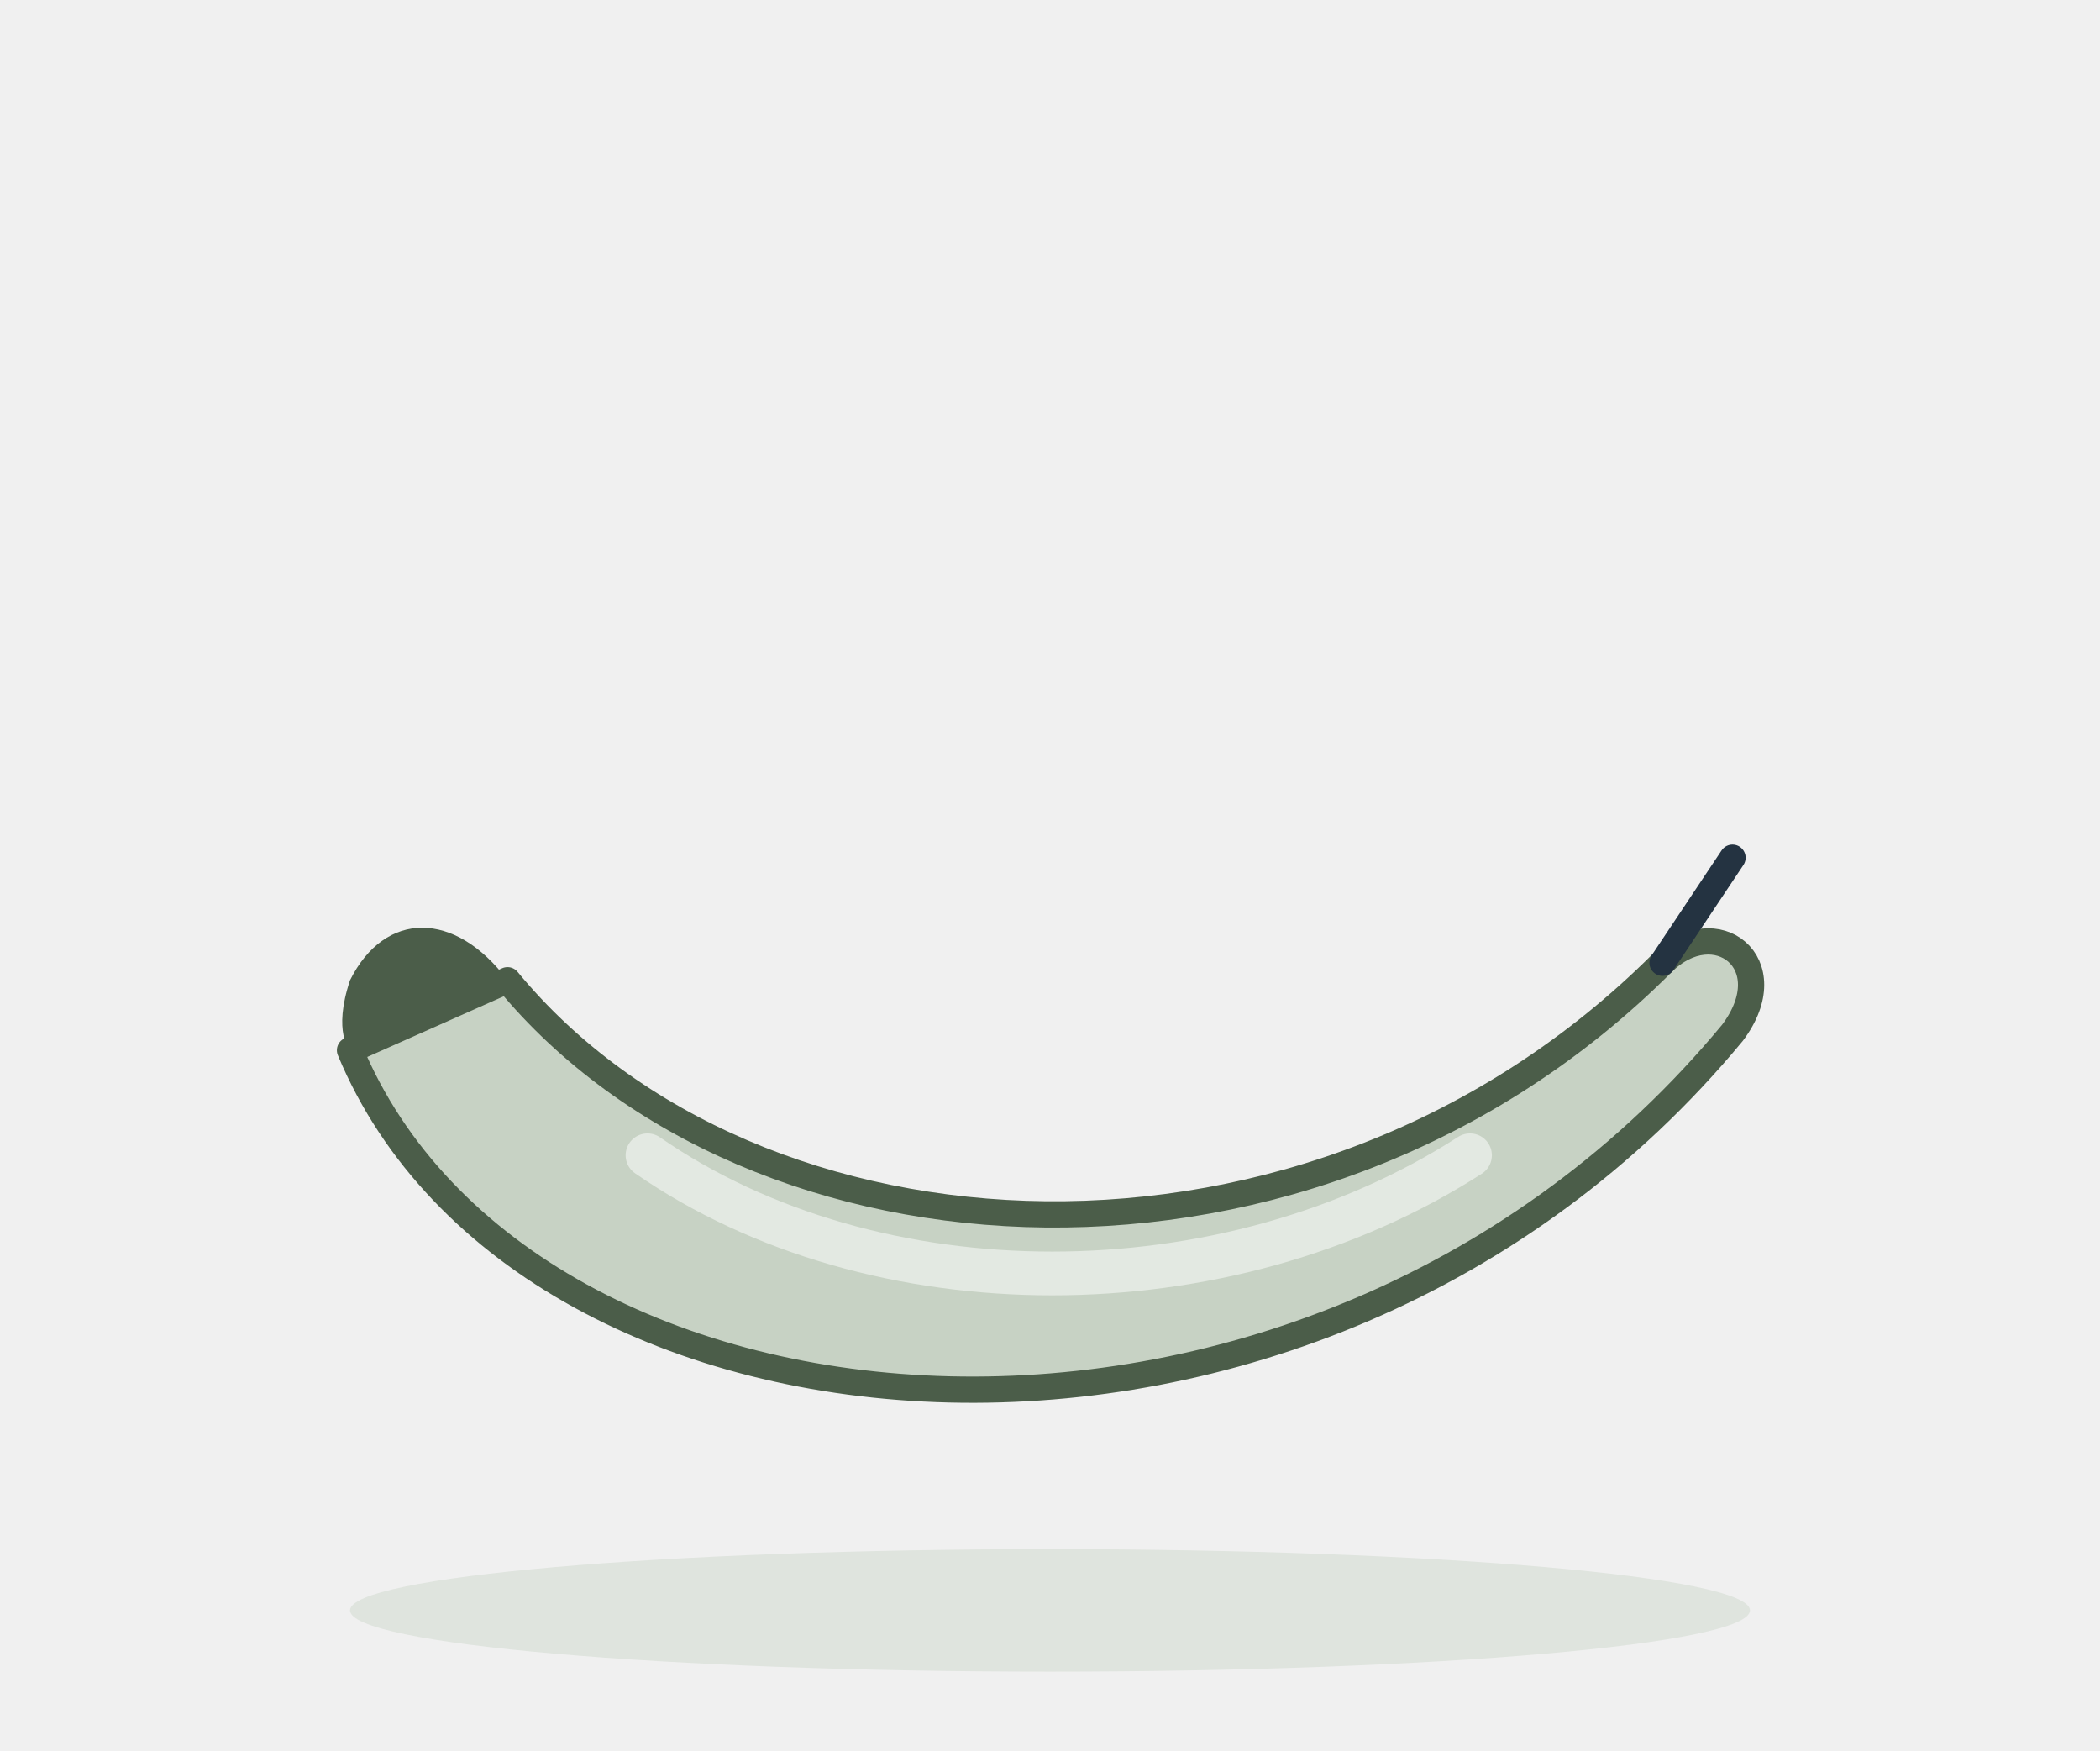
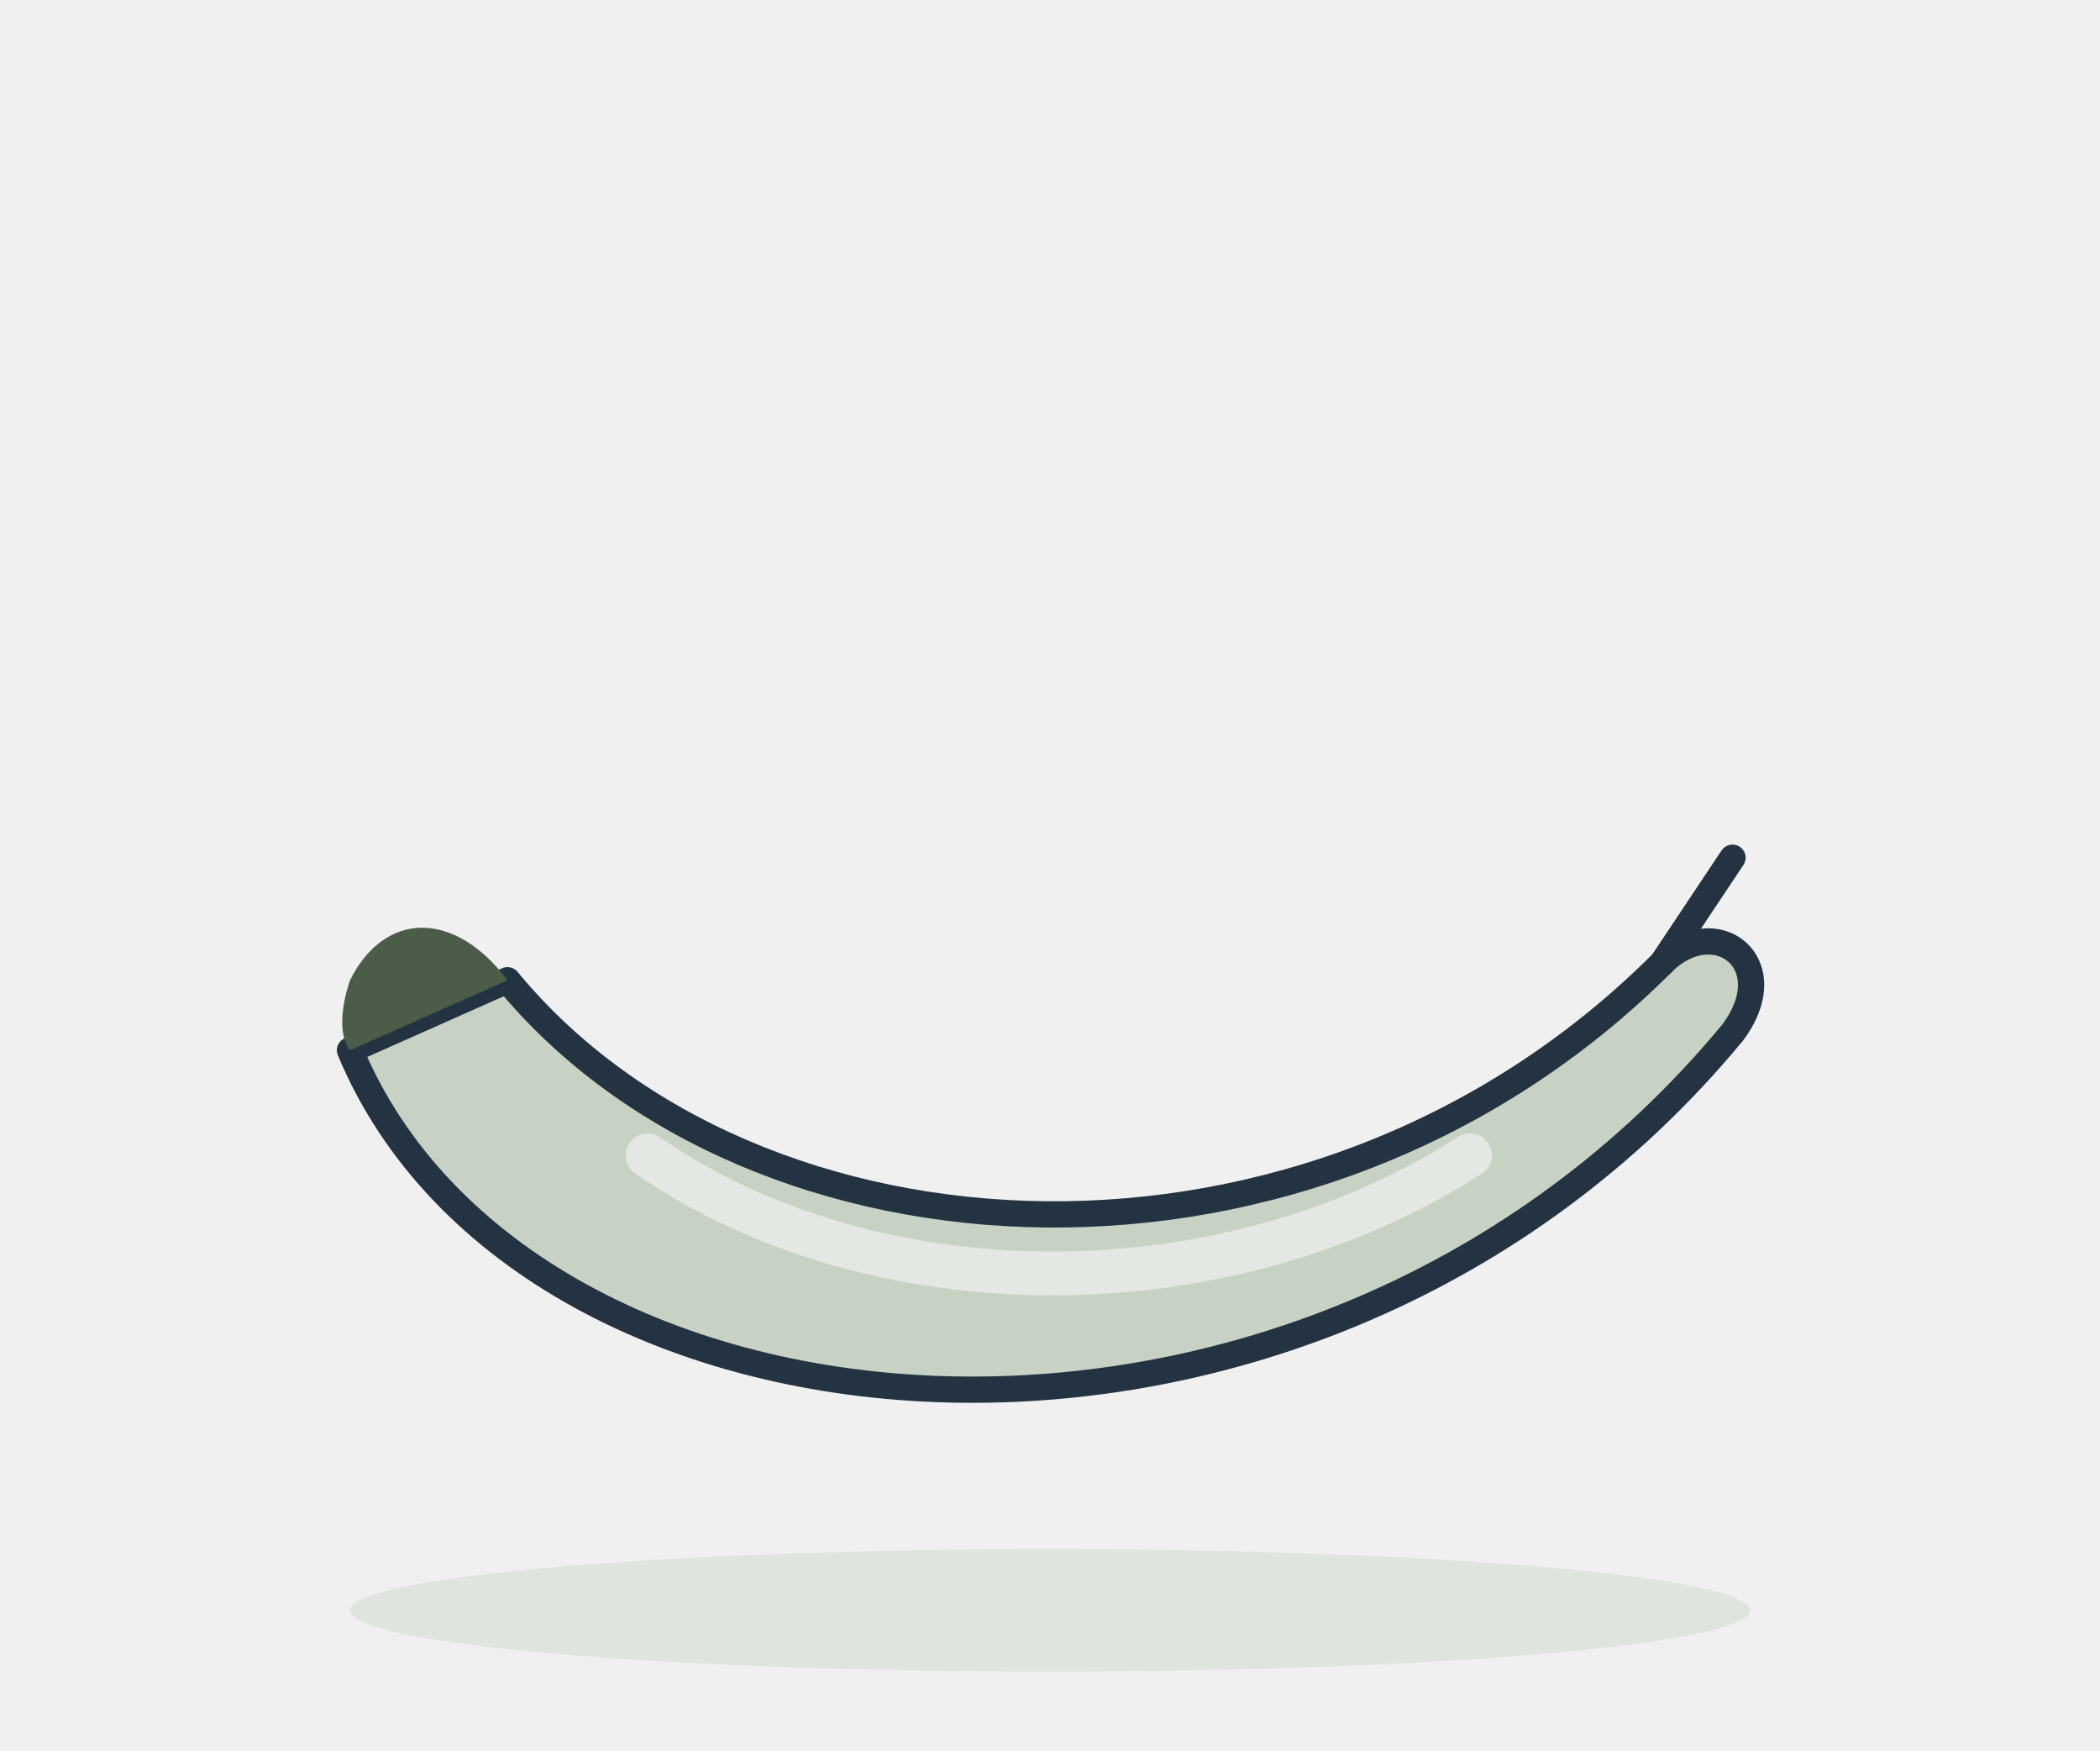
<svg xmlns="http://www.w3.org/2000/svg" viewBox="0 0 240 200" width="240" height="200">
  <ellipse cx="120" cy="184" rx="80" ry="7" fill="#DFE4DE" />
-   <path d="M40 120 C60 168 150 176 198 118 C204 110 196 104 190 110 C150 150 86 146 58 112 Z" fill="#C7D2C4" stroke="#4B5D49" stroke-width="3" stroke-linejoin="round" />
+   <path d="M40 120 C60 168 150 176 198 118 C204 110 196 104 190 110 C150 150 86 146 58 112 Z" fill="#C7D2C4" stroke="#243341" stroke-width="3" stroke-linejoin="round" />
  <path d="M58 112 C52 104 44 104 40 112 C38 118 40 120 40 120" fill="#4B5D49" />
  <path d="M190 110 L198 98" stroke="#243341" stroke-width="3.0" stroke-linecap="round" />
  <path d="M74 132 C100 150 140 150 168 132" stroke="#fff" stroke-width="5" fill="none" stroke-linecap="round" opacity=".5" />
</svg>
